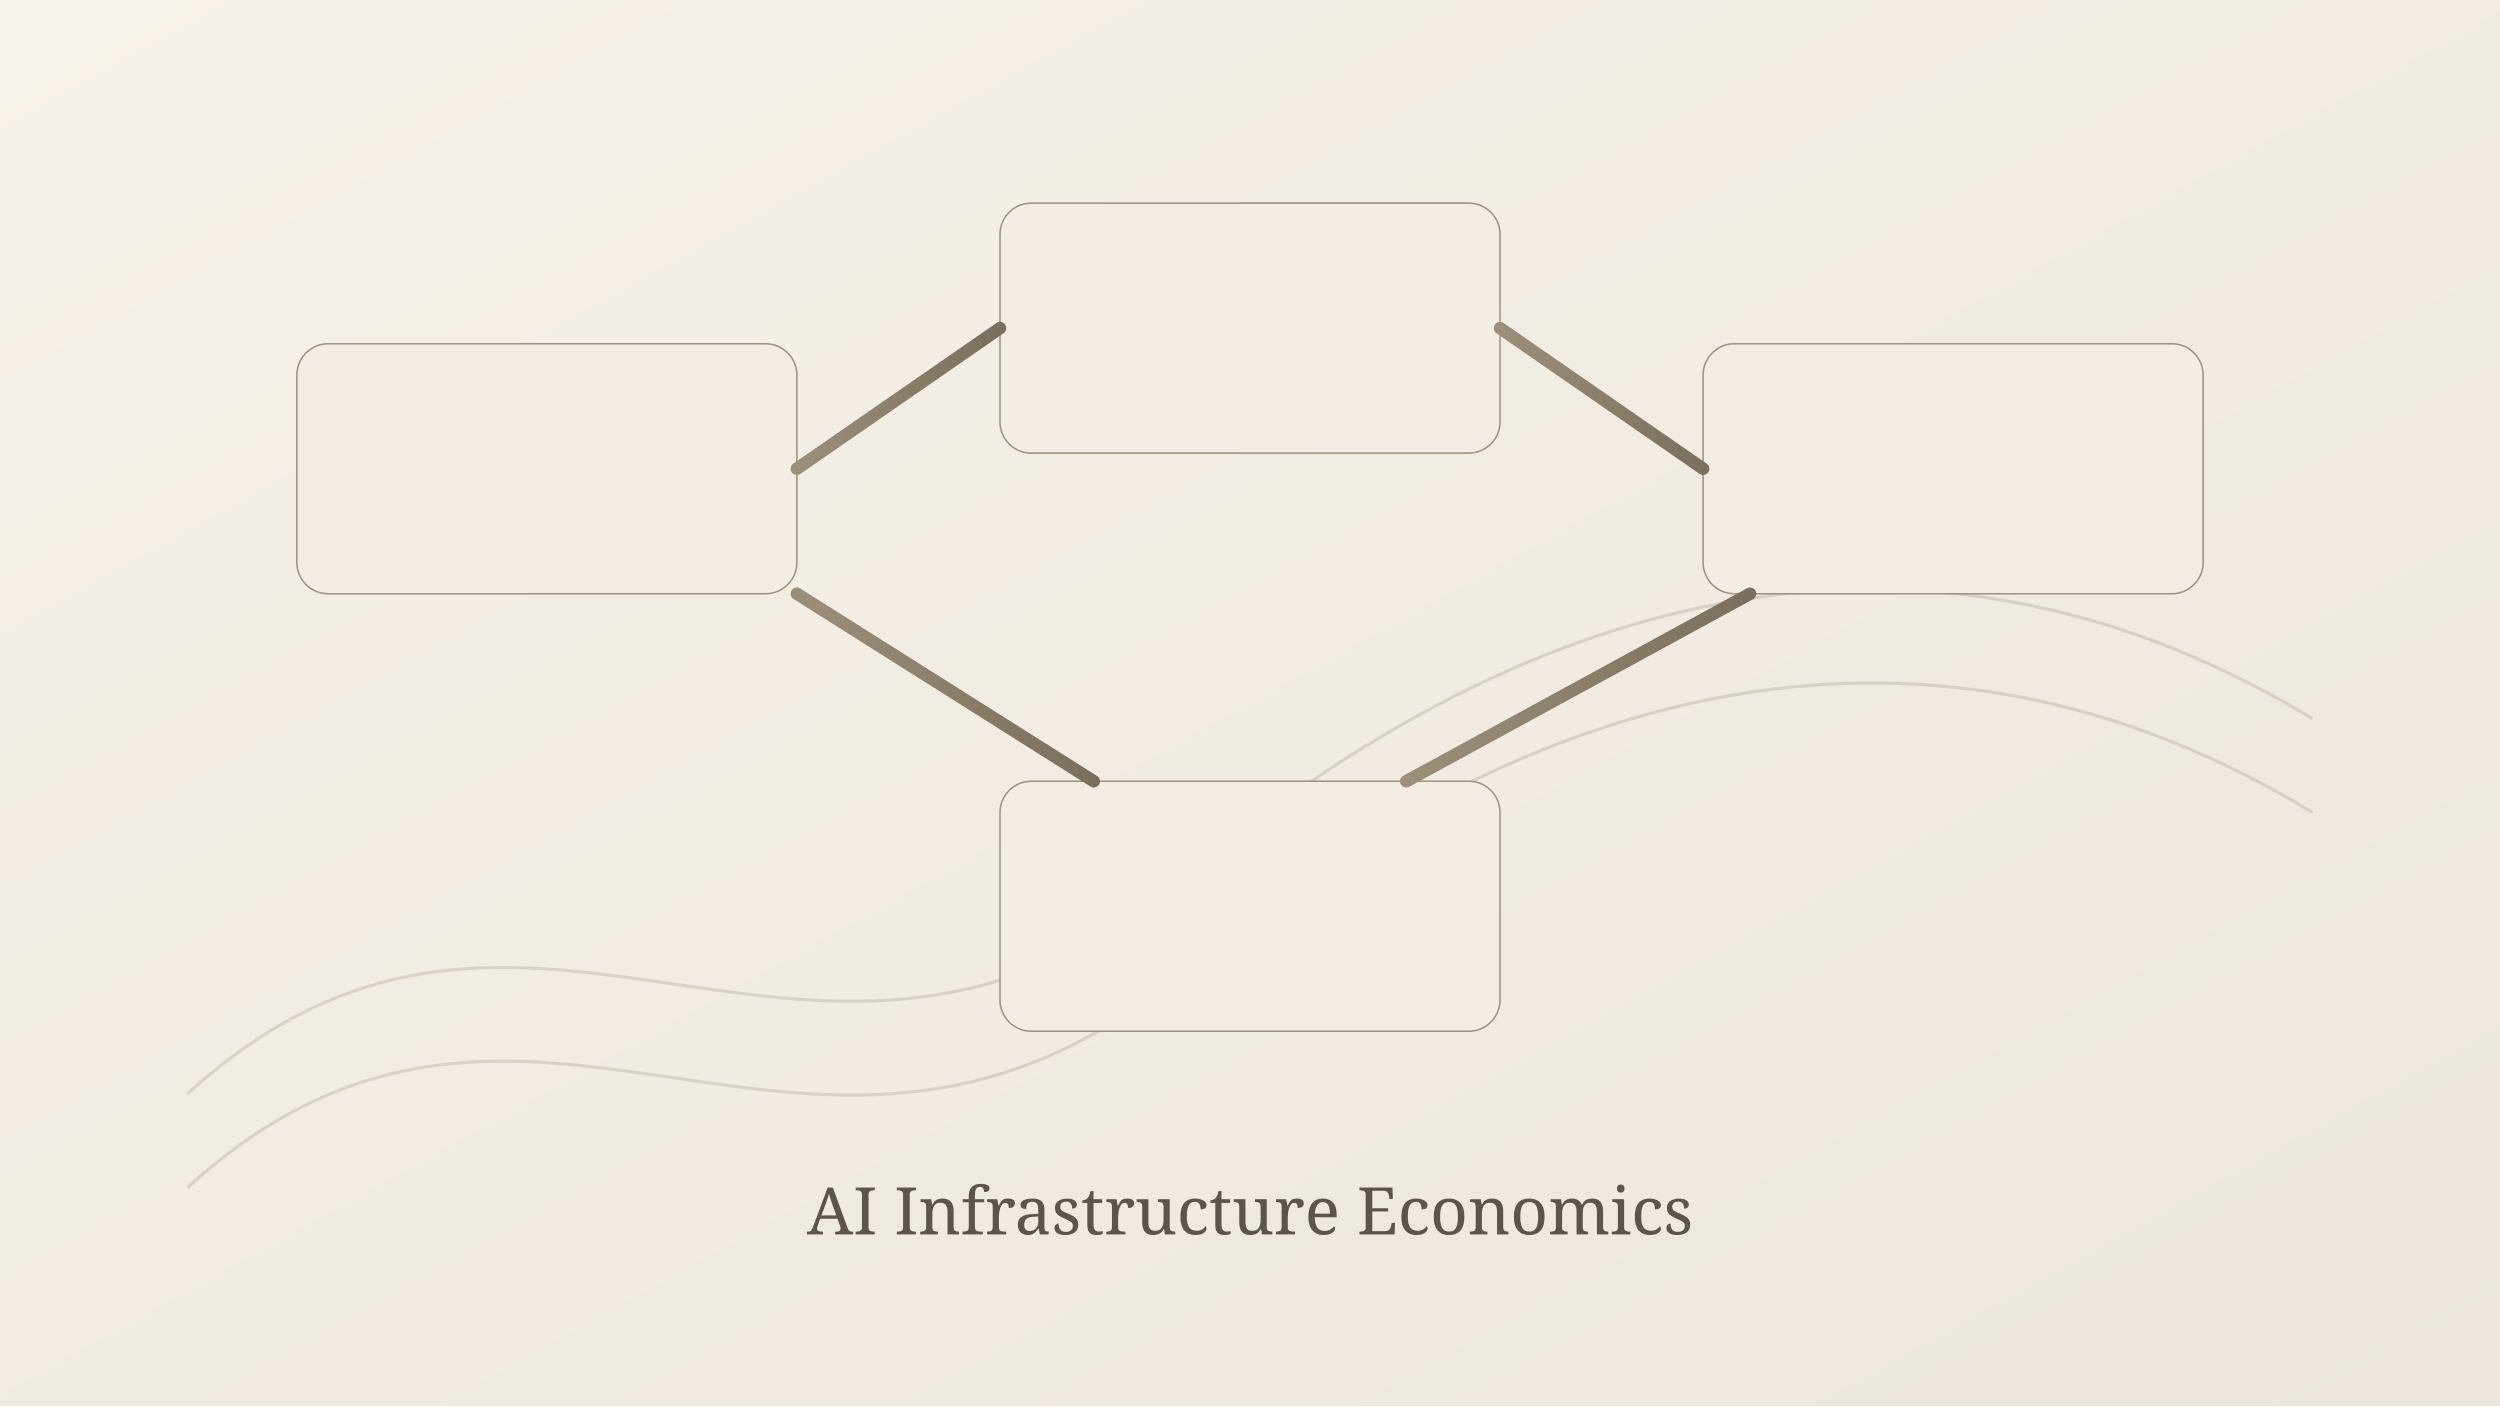
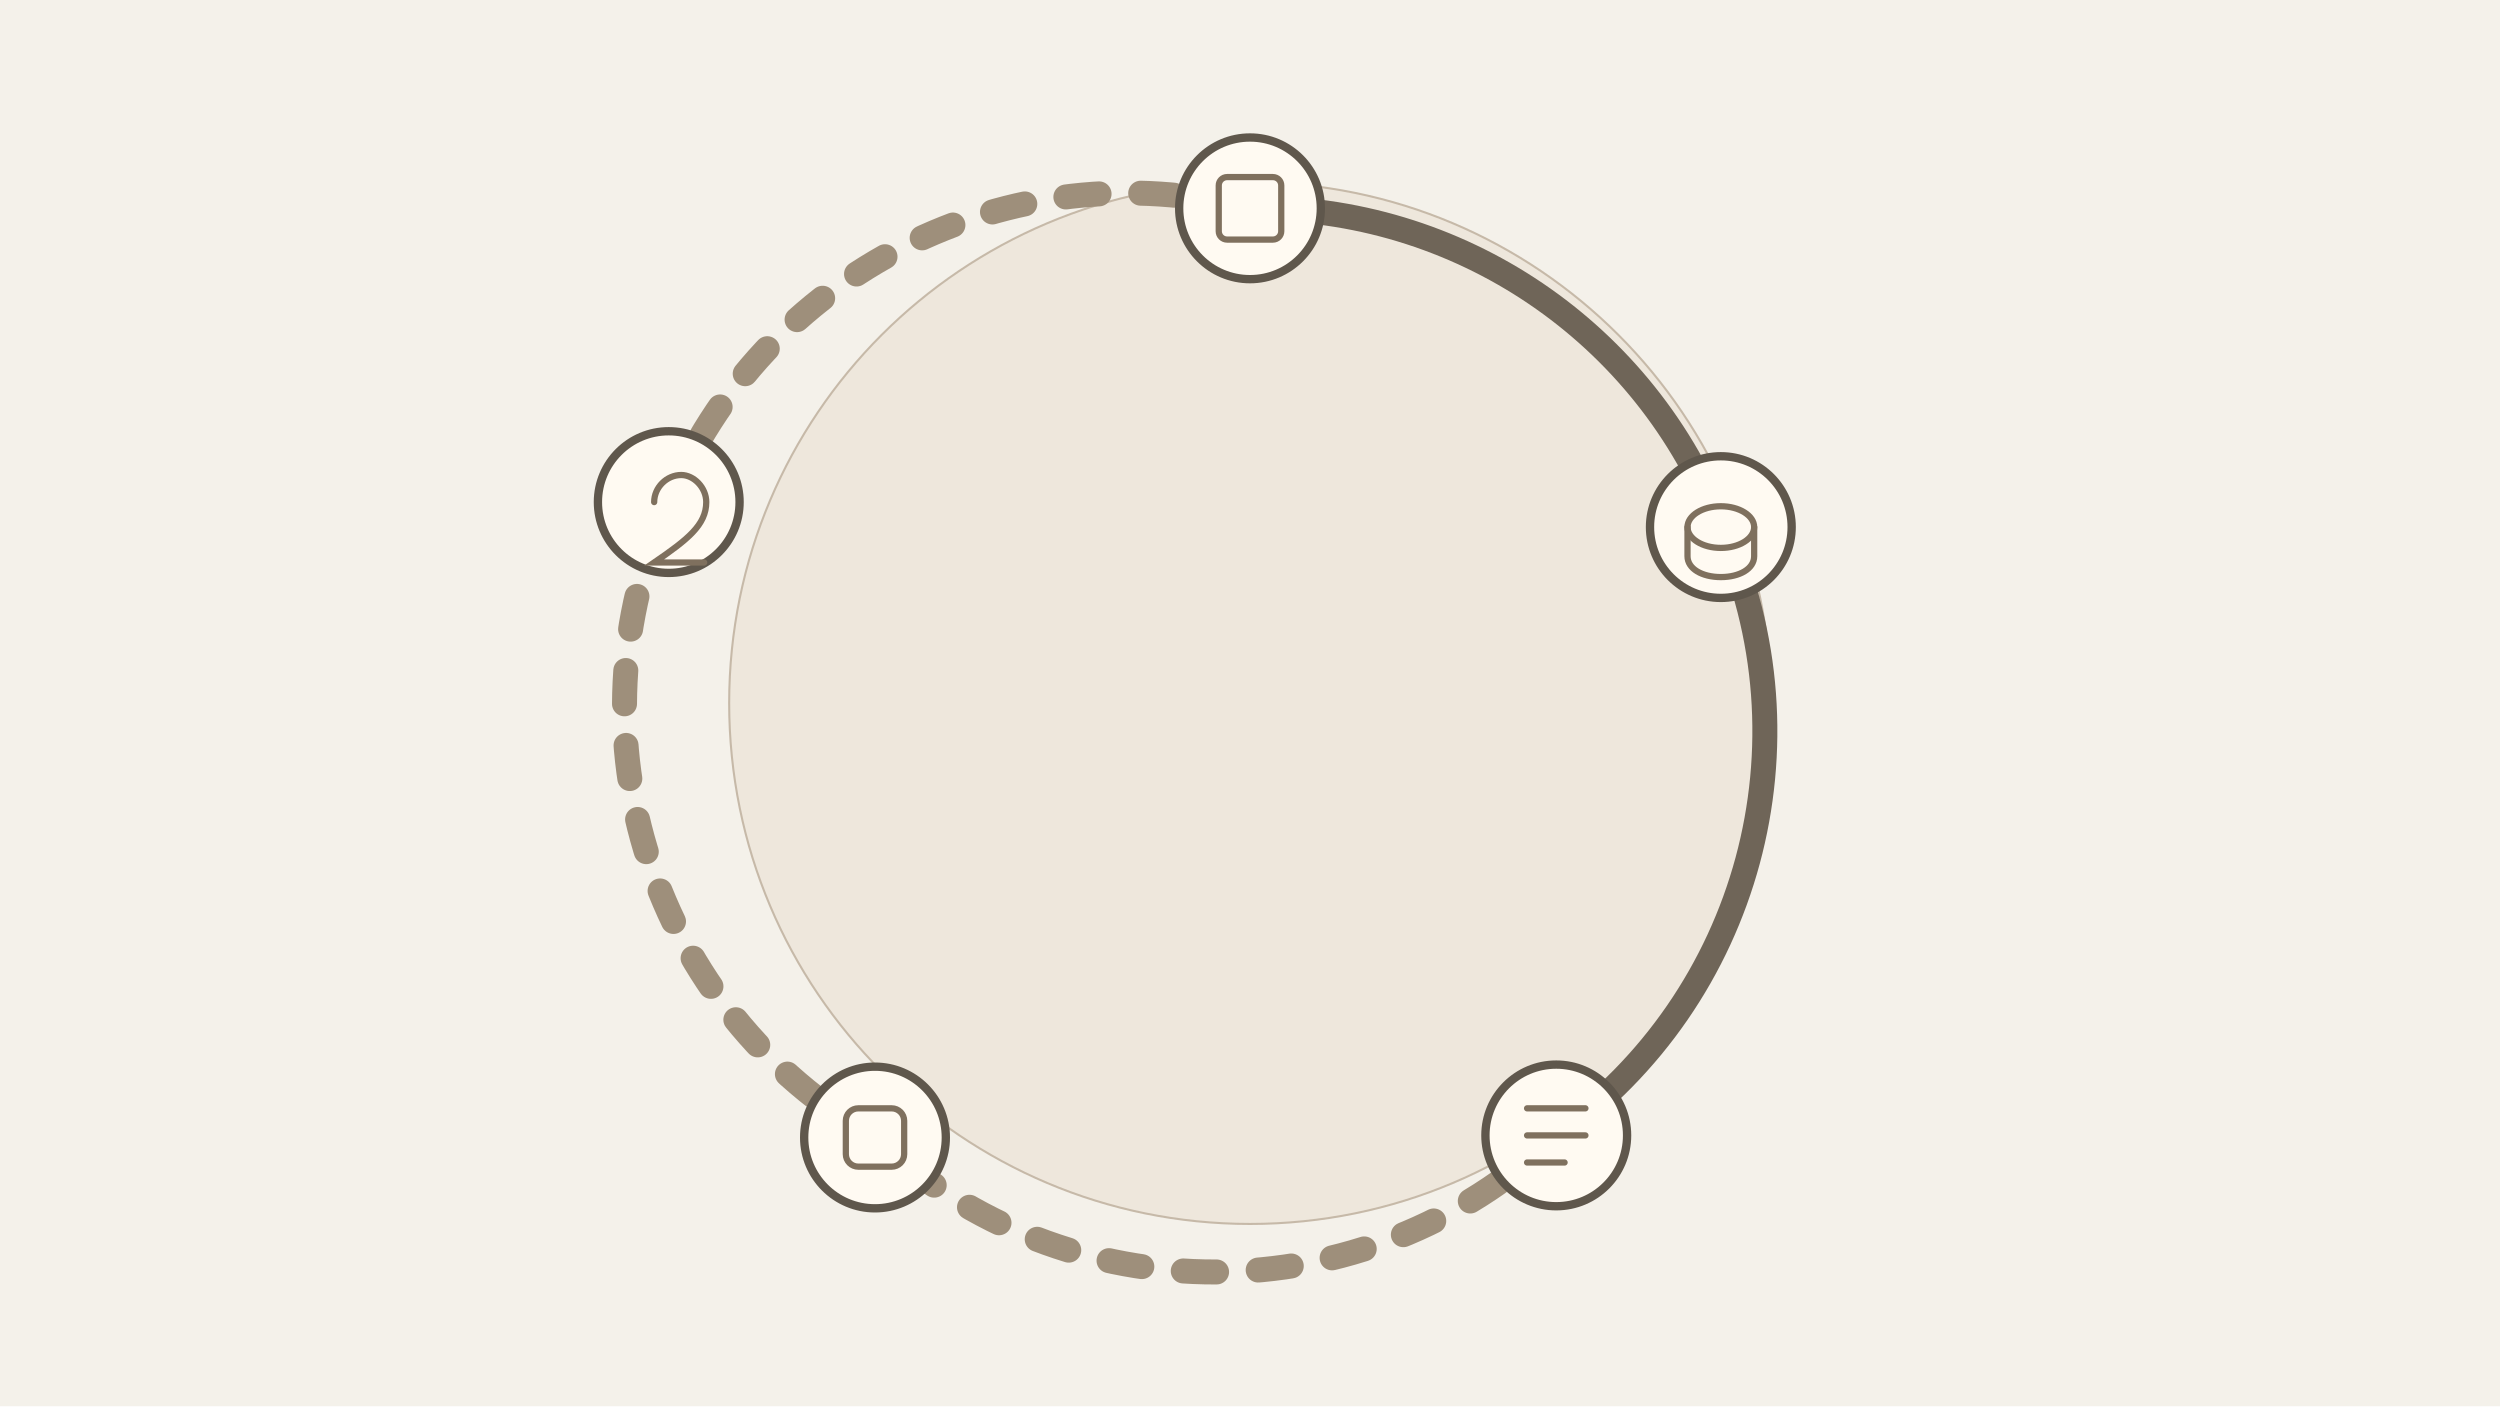
- <svg xmlns="http://www.w3.org/2000/svg" width="1600" height="900" viewBox="0 0 1600 900" role="img" aria-labelledby="title desc">
-   <defs>
-     <linearGradient id="bg" x1="0" y1="0" x2="1" y2="1">
-       <stop offset="0%" stop-color="#f7f2e9" />
-       <stop offset="100%" stop-color="#ece6dc" />
-     </linearGradient>
-     <linearGradient id="accent" x1="0" y1="0" x2="1" y2="0">
-       <stop offset="0%" stop-color="#9b8f7a" />
-       <stop offset="100%" stop-color="#7b6f5d" />
-     </linearGradient>
-   </defs>
-   <rect width="1600" height="900" fill="url(#bg)" />
-   <g opacity="0.3" stroke="#9f9381" stroke-width="2" fill="none">
-     <path d="M120 700 C 340 500, 520 760, 760 560 S 1250 320, 1480 460" />
-     <path d="M120 760 C 340 560, 520 820, 760 620 S 1250 380, 1480 520" />
+ <svg xmlns="http://www.w3.org/2000/svg" width="1200" height="675" viewBox="0 0 1200 675" role="img" aria-labelledby="title desc">
+   <rect width="1200" height="675" fill="#f4f1ea" />
+   <circle cx="600" cy="337.5" r="250" fill="#eee7dc" stroke="#c6b9a8" />
+   <g fill="none" stroke-linecap="round" stroke-width="12">
+     <path d="M600 100 A 238 238 0 0 1 826 253" stroke="#6f6558" />
+     <path d="M826 253 A 238 238 0 0 1 747 545" stroke="#6f6558" />
+     <path d="M747 545 A 238 238 0 0 1 420 546" stroke="#9e8f7b" stroke-dasharray="16 20" />
+     <path d="M420 546 A 238 238 0 0 1 321 241" stroke="#9e8f7b" stroke-dasharray="16 20" />
+     <path d="M321 241 A 238 238 0 0 1 600 100" stroke="#9e8f7b" stroke-dasharray="16 20" />
  </g>
-   <g>
-     <rect x="190" y="220" width="320" height="160" rx="20" fill="#f3ede3" stroke="#9f9381" />
-     <rect x="640" y="130" width="320" height="160" rx="20" fill="#f3ede3" stroke="#9f9381" />
-     <rect x="1090" y="220" width="320" height="160" rx="20" fill="#f3ede3" stroke="#9f9381" />
-     <rect x="640" y="500" width="320" height="160" rx="20" fill="#f3ede3" stroke="#9f9381" />
+   <g fill="#fffaf2" stroke="#5f574c" stroke-width="4">
+     <circle cx="600" cy="100" r="34" />
+     <circle cx="826" cy="253" r="34" />
+     <circle cx="747" cy="545" r="34" />
+     <circle cx="420" cy="546" r="34" />
+     <circle cx="321" cy="241" r="34" />
  </g>
-   <g stroke="url(#accent)" stroke-width="8" stroke-linecap="round">
-     <line x1="510" y1="300" x2="640" y2="210" />
-     <line x1="960" y1="210" x2="1090" y2="300" />
-     <line x1="1120" y1="380" x2="900" y2="500" />
-     <line x1="700" y1="500" x2="510" y2="380" />
+   <g fill="none" stroke="#7f705e" stroke-width="3" stroke-linecap="round">
+     <rect x="585" y="85" width="30" height="30" rx="4" />
+     <ellipse cx="826" cy="253" rx="16" ry="10" />
+     <path d="M810 253v14c0 6 7 10 16 10s16-4 16-10v-14" />
+     <path d="M733 532h28M733 545h28M733 558h18" />
+     <rect x="406" y="532" width="28" height="28" rx="6" />
+     <path d="M314 241c0-7 6-13 13-13 6 0 12 6 12 13 0 11-9 18-25 29 8 0 16 0 24 0" />
  </g>
-   <text x="800" y="790" text-anchor="middle" font-family="Georgia, serif" font-size="42" fill="#5d554a">AI Infrastructure Economics</text>
</svg>
